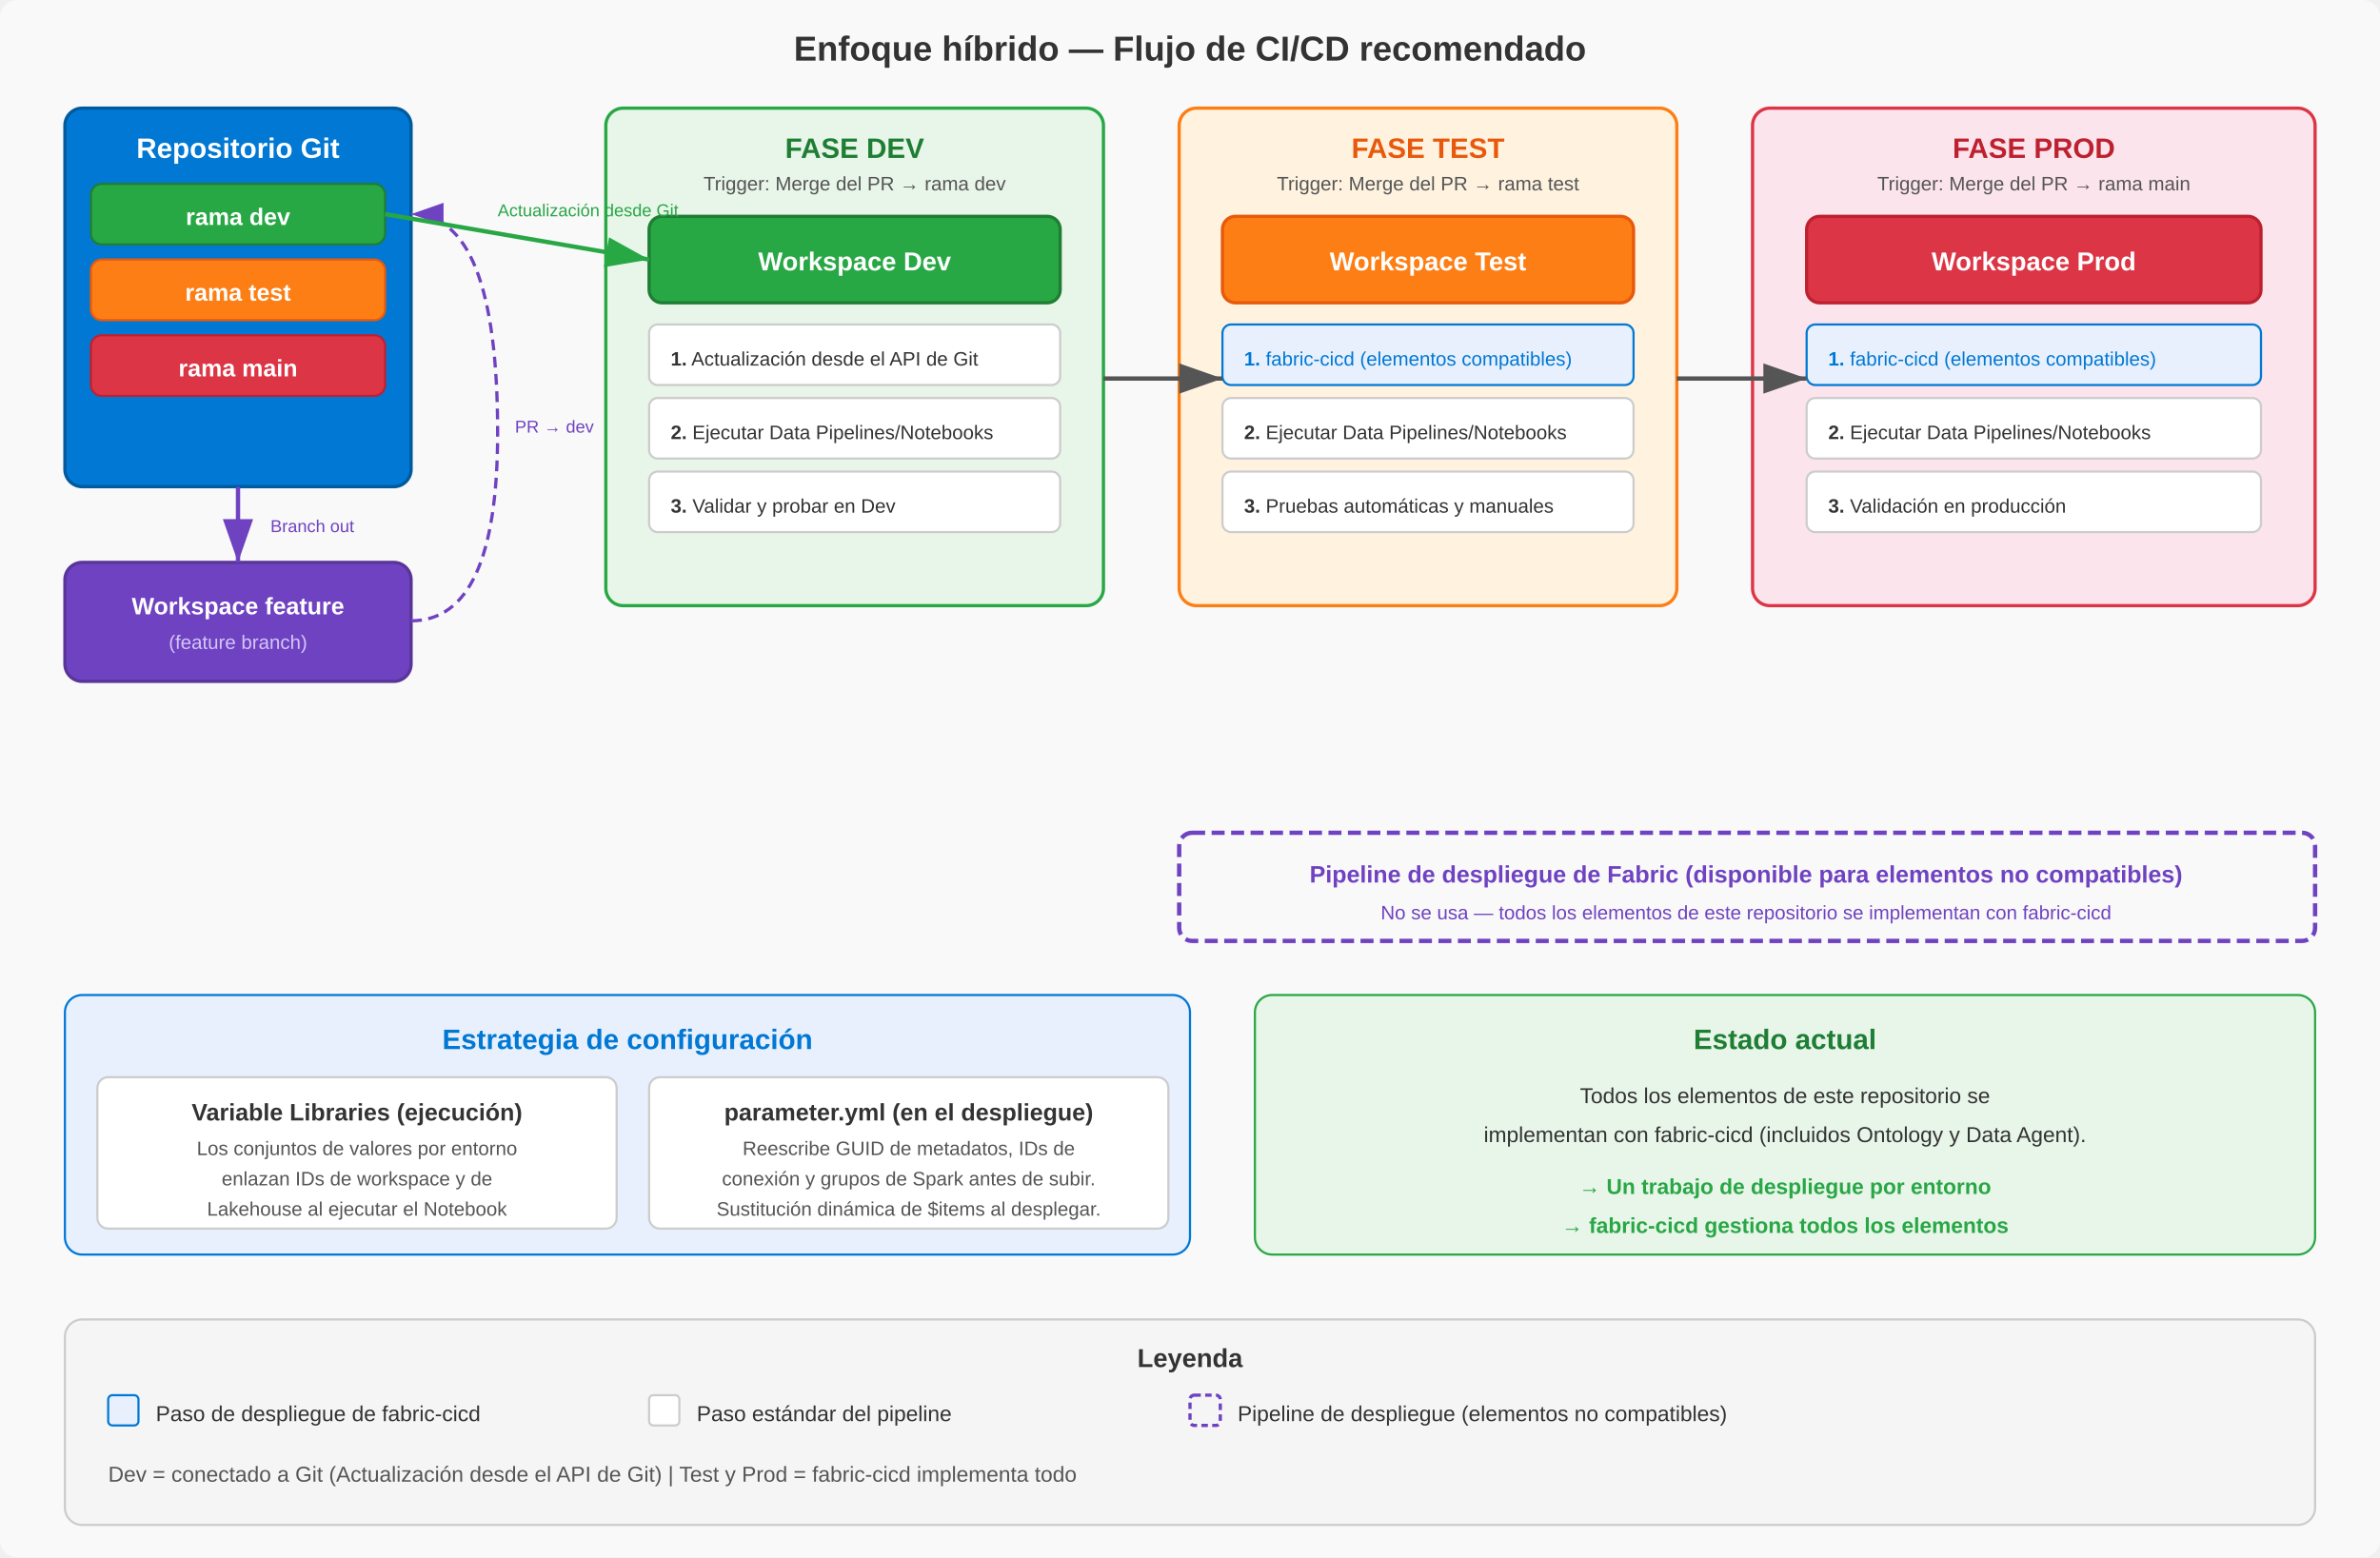
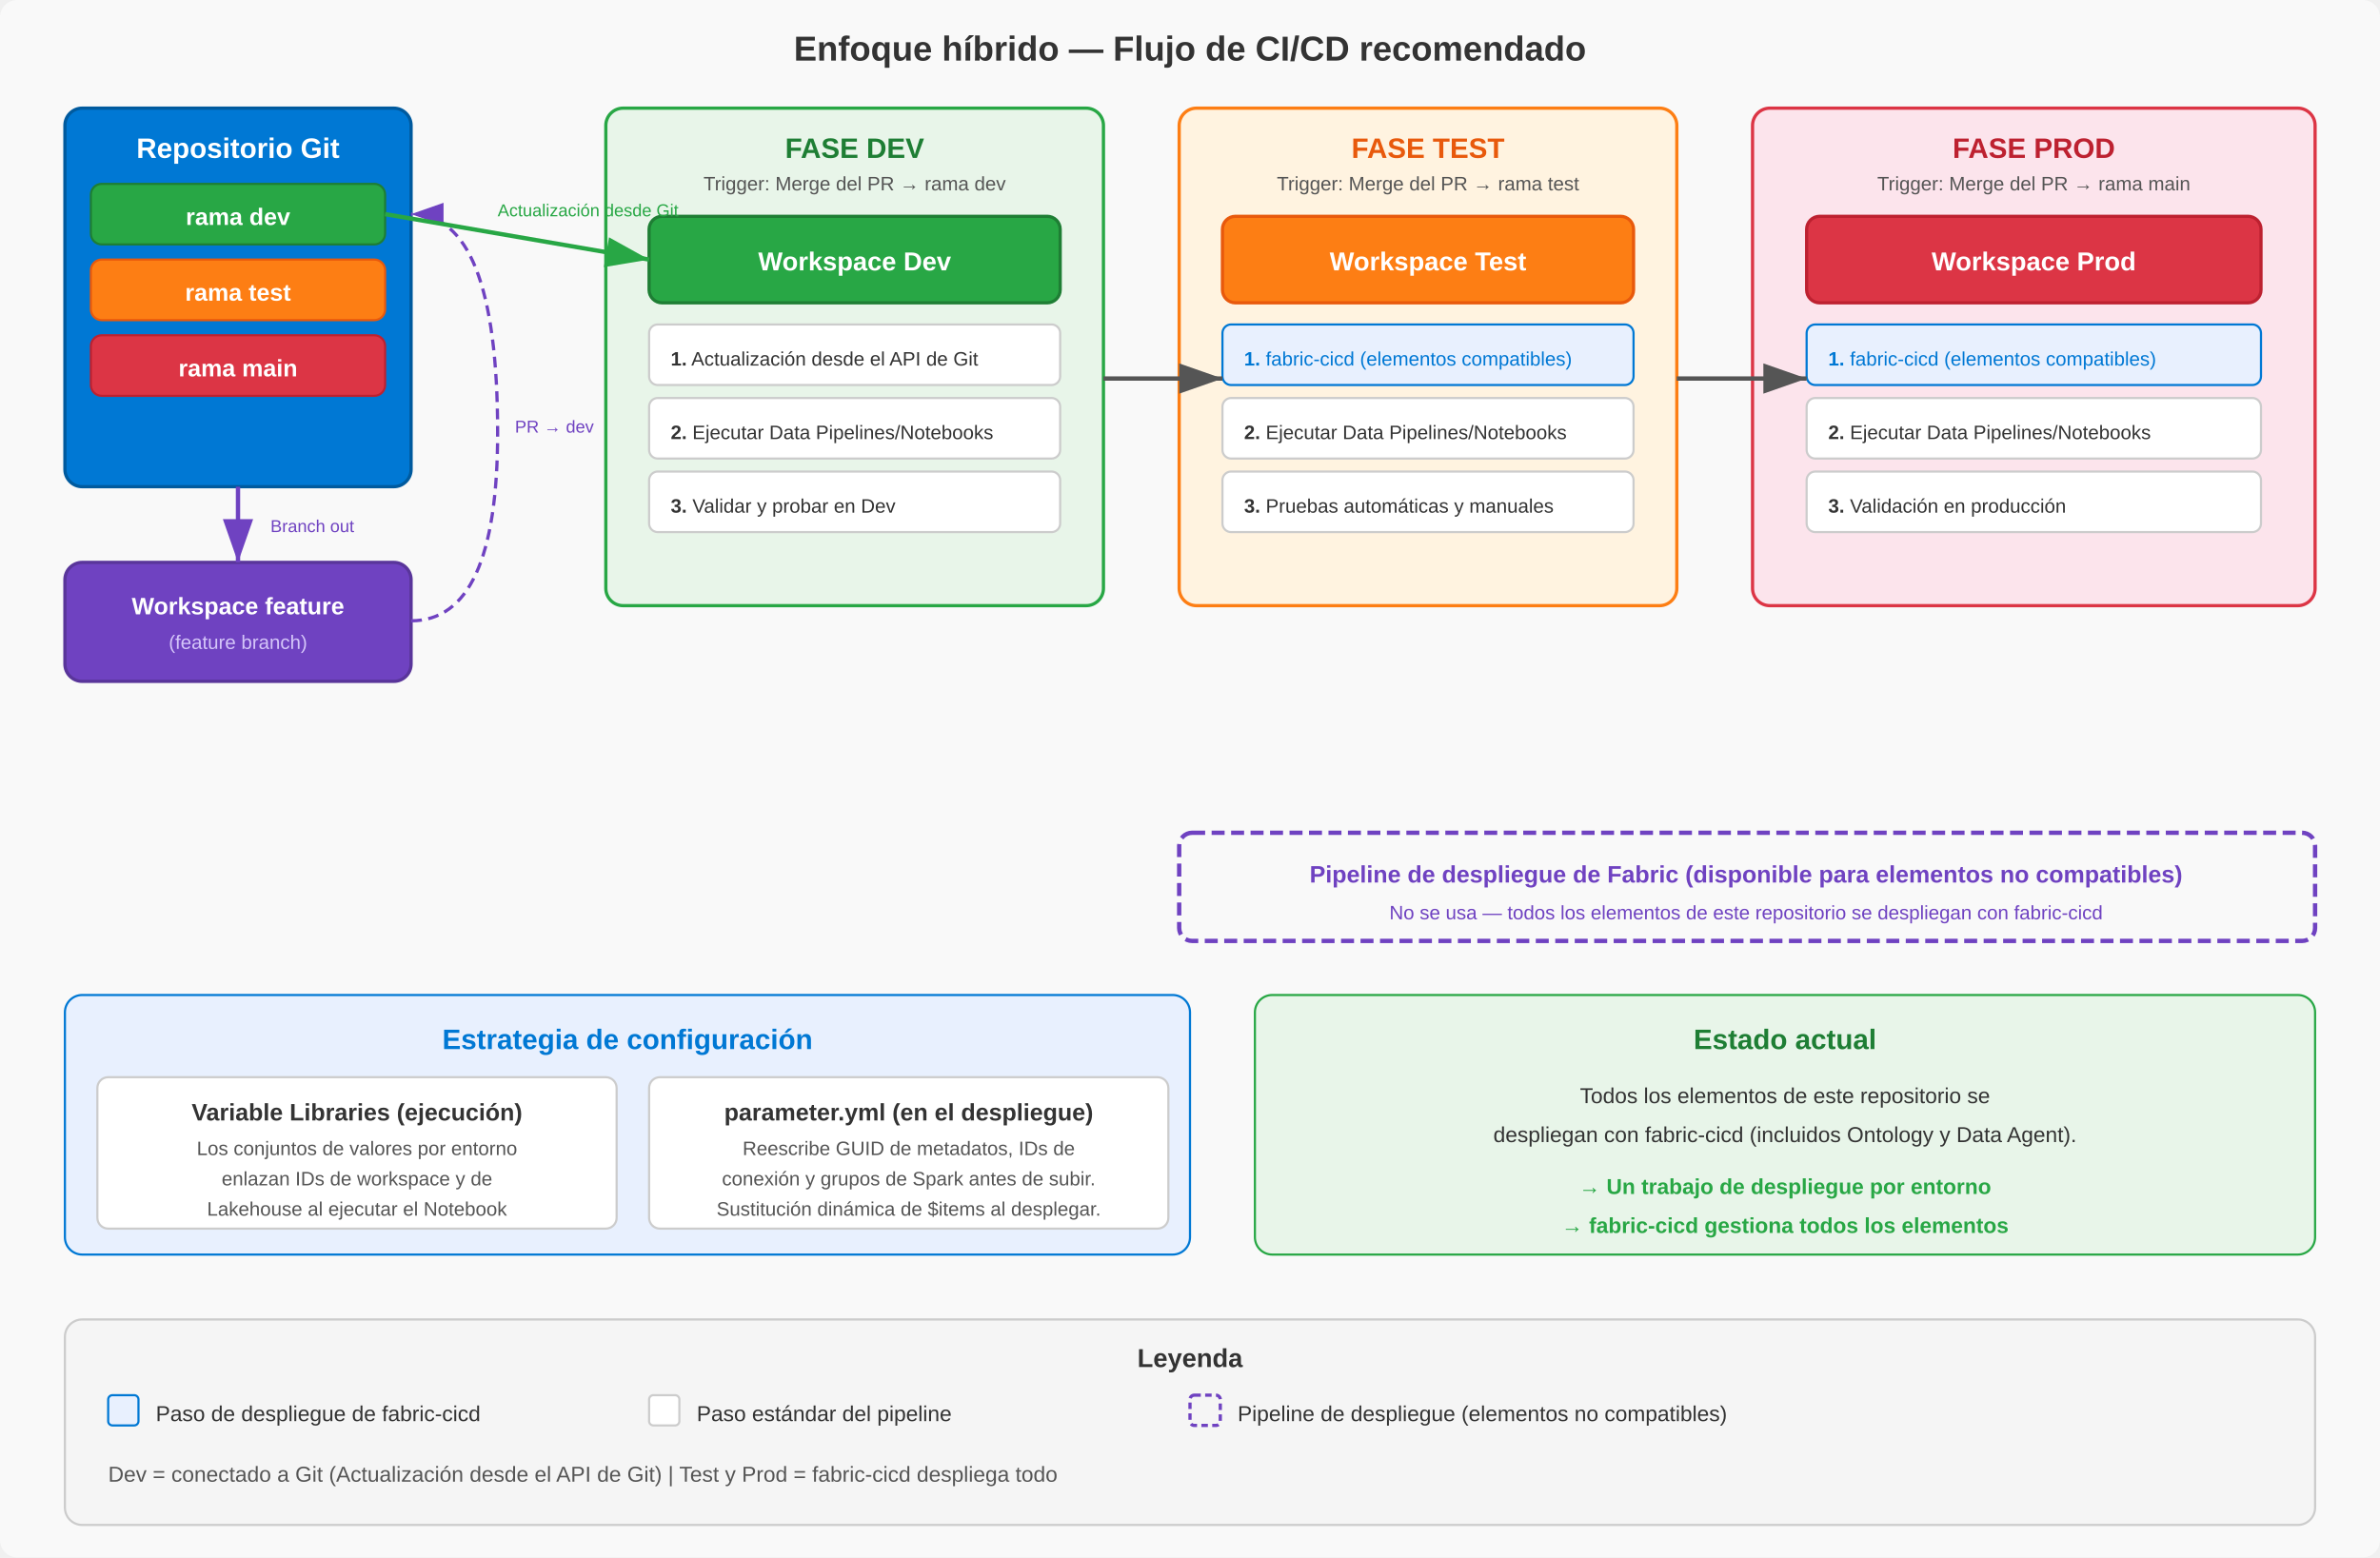
<svg xmlns="http://www.w3.org/2000/svg" viewBox="0 0 1100 720" font-family="Segoe UI, Arial, sans-serif">
  <rect width="1100" height="720" fill="#f9f9f9" rx="8" />
  <text x="550" y="28" text-anchor="middle" font-size="16" font-weight="bold" fill="#333">Enfoque híbrido — Flujo de CI/CD recomendado</text>
  <rect x="30" y="50" width="160" height="175" rx="8" fill="#0078d4" stroke="#005a9e" stroke-width="1.5" />
  <text x="110" y="73" text-anchor="middle" font-size="13" fill="#fff" font-weight="bold">Repositorio Git</text>
  <rect x="42" y="85" width="136" height="28" rx="5" fill="#28a745" stroke="#1e7e34" stroke-width="1" />
  <text x="110" y="104" text-anchor="middle" font-size="11" fill="#fff" font-weight="bold">rama dev</text>
  <rect x="42" y="120" width="136" height="28" rx="5" fill="#fd7e14" stroke="#e8590c" stroke-width="1" />
  <text x="110" y="139" text-anchor="middle" font-size="11" fill="#fff" font-weight="bold">rama test</text>
  <rect x="42" y="155" width="136" height="28" rx="5" fill="#dc3545" stroke="#bd2130" stroke-width="1" />
  <text x="110" y="174" text-anchor="middle" font-size="11" fill="#fff" font-weight="bold">rama main</text>
  <rect x="30" y="260" width="160" height="55" rx="8" fill="#6f42c1" stroke="#59359a" stroke-width="1.5" />
  <text x="110" y="284" text-anchor="middle" font-size="11" fill="#fff" font-weight="bold">Workspace feature</text>
  <text x="110" y="300" text-anchor="middle" font-size="9" fill="#d4c5f9">(feature branch)</text>
  <line x1="110" y1="225" x2="110" y2="260" stroke="#6f42c1" stroke-width="2" marker-end="url(#arrowPurple)" />
  <text x="125" y="246" font-size="8" fill="#6f42c1">Branch out</text>
  <path d="M 190 287 Q 230 287 230 200 Q 230 99 190 99" fill="none" stroke="#6f42c1" stroke-width="1.5" stroke-dasharray="5,3" marker-end="url(#arrowPurple)" />
  <text x="238" y="200" font-size="8" fill="#6f42c1">PR → dev</text>
  <rect x="280" y="50" width="230" height="230" rx="8" fill="#e8f5e9" stroke="#28a745" stroke-width="1.5" />
  <text x="395" y="73" text-anchor="middle" font-size="13" font-weight="bold" fill="#1e7e34">FASE DEV</text>
  <text x="395" y="88" text-anchor="middle" font-size="9" fill="#555">Trigger: Merge del PR → rama dev</text>
  <rect x="300" y="100" width="190" height="40" rx="6" fill="#28a745" stroke="#1e7e34" stroke-width="1.5" />
  <text x="395" y="125" text-anchor="middle" font-size="12" fill="#fff" font-weight="bold">Workspace Dev</text>
  <line x1="178" y1="99" x2="300" y2="120" stroke="#28a745" stroke-width="2" marker-end="url(#arrowGreen)" />
  <text x="230" y="100" font-size="8" fill="#28a745">Actualización desde Git</text>
  <rect x="300" y="150" width="190" height="28" rx="4" fill="#fff" stroke="#ccc" stroke-width="1" />
  <text x="310" y="169" font-size="9" fill="#333">
    <tspan font-weight="bold">1.</tspan> Actualización desde el API de Git</text>
  <rect x="300" y="184" width="190" height="28" rx="4" fill="#fff" stroke="#ccc" stroke-width="1" />
  <text x="310" y="203" font-size="9" fill="#333">
    <tspan font-weight="bold">2.</tspan> Ejecutar Data Pipelines/Notebooks</text>
  <rect x="300" y="218" width="190" height="28" rx="4" fill="#fff" stroke="#ccc" stroke-width="1" />
  <text x="310" y="237" font-size="9" fill="#333">
    <tspan font-weight="bold">3.</tspan> Validar y probar en Dev</text>
  <rect x="545" y="50" width="230" height="230" rx="8" fill="#fff3e0" stroke="#fd7e14" stroke-width="1.5" />
  <text x="660" y="73" text-anchor="middle" font-size="13" font-weight="bold" fill="#e8590c">FASE TEST</text>
  <text x="660" y="88" text-anchor="middle" font-size="9" fill="#555">Trigger: Merge del PR → rama test</text>
  <rect x="565" y="100" width="190" height="40" rx="6" fill="#fd7e14" stroke="#e8590c" stroke-width="1.5" />
  <text x="660" y="125" text-anchor="middle" font-size="12" fill="#fff" font-weight="bold">Workspace Test</text>
  <rect x="565" y="150" width="190" height="28" rx="4" fill="#e8f0fe" stroke="#0078d4" stroke-width="1" />
  <text x="575" y="169" font-size="9" fill="#0078d4">
    <tspan font-weight="bold">1.</tspan> fabric-cicd (elementos compatibles)</text>
  <rect x="565" y="184" width="190" height="28" rx="4" fill="#fff" stroke="#ccc" stroke-width="1" />
  <text x="575" y="203" font-size="9" fill="#333">
    <tspan font-weight="bold">2.</tspan> Ejecutar Data Pipelines/Notebooks</text>
  <rect x="565" y="218" width="190" height="28" rx="4" fill="#fff" stroke="#ccc" stroke-width="1" />
  <text x="575" y="237" font-size="9" fill="#333">
    <tspan font-weight="bold">3.</tspan> Pruebas automáticas y manuales</text>
  <line x1="510" y1="175" x2="565" y2="175" stroke="#555" stroke-width="2" marker-end="url(#arrow)" />
  <rect x="810" y="50" width="260" height="230" rx="8" fill="#fce4ec" stroke="#dc3545" stroke-width="1.5" />
  <text x="940" y="73" text-anchor="middle" font-size="13" font-weight="bold" fill="#bd2130">FASE PROD</text>
  <text x="940" y="88" text-anchor="middle" font-size="9" fill="#555">Trigger: Merge del PR → rama main</text>
  <rect x="835" y="100" width="210" height="40" rx="6" fill="#dc3545" stroke="#bd2130" stroke-width="1.5" />
  <text x="940" y="125" text-anchor="middle" font-size="12" fill="#fff" font-weight="bold">Workspace Prod</text>
  <rect x="835" y="150" width="210" height="28" rx="4" fill="#e8f0fe" stroke="#0078d4" stroke-width="1" />
  <text x="845" y="169" font-size="9" fill="#0078d4">
    <tspan font-weight="bold">1.</tspan> fabric-cicd (elementos compatibles)</text>
  <rect x="835" y="184" width="210" height="28" rx="4" fill="#fff" stroke="#ccc" stroke-width="1" />
  <text x="845" y="203" font-size="9" fill="#333">
    <tspan font-weight="bold">2.</tspan> Ejecutar Data Pipelines/Notebooks</text>
  <rect x="835" y="218" width="210" height="28" rx="4" fill="#fff" stroke="#ccc" stroke-width="1" />
  <text x="845" y="237" font-size="9" fill="#333">
    <tspan font-weight="bold">3.</tspan> Validación en producción</text>
  <line x1="775" y1="175" x2="835" y2="175" stroke="#555" stroke-width="2" marker-end="url(#arrow)" />
  <rect x="545" y="385" width="525" height="50" rx="6" fill="none" stroke="#6f42c1" stroke-width="2" stroke-dasharray="6,3" />
  <text x="807" y="408" text-anchor="middle" font-size="11" fill="#6f42c1" font-weight="bold">Pipeline de despliegue de Fabric (disponible para elementos no compatibles)</text>
-   <text x="807" y="425" text-anchor="middle" font-size="9" fill="#6f42c1">No se usa — todos los elementos de este repositorio se implementan con fabric-cicd</text>
+   <text x="807" y="425" text-anchor="middle" font-size="9" fill="#6f42c1">No se usa — todos los elementos de este repositorio se despliegan con fabric-cicd</text>
  <rect x="30" y="460" width="520" height="120" rx="8" fill="#e8f0fe" stroke="#0078d4" stroke-width="1" />
  <text x="290" y="485" text-anchor="middle" font-size="13" font-weight="bold" fill="#0078d4">Estrategia de configuración</text>
  <rect x="45" y="498" width="240" height="70" rx="5" fill="#fff" stroke="#ccc" stroke-width="1" />
  <text x="165" y="518" text-anchor="middle" font-size="11" font-weight="bold" fill="#333">Variable Libraries (ejecución)</text>
  <text x="165" y="534" text-anchor="middle" font-size="9" fill="#555">Los conjuntos de valores por entorno</text>
  <text x="165" y="548" text-anchor="middle" font-size="9" fill="#555">enlazan IDs de workspace y de</text>
  <text x="165" y="562" text-anchor="middle" font-size="9" fill="#555">Lakehouse al ejecutar el Notebook</text>
  <rect x="300" y="498" width="240" height="70" rx="5" fill="#fff" stroke="#ccc" stroke-width="1" />
  <text x="420" y="518" text-anchor="middle" font-size="11" font-weight="bold" fill="#333">parameter.yml (en el despliegue)</text>
  <text x="420" y="534" text-anchor="middle" font-size="9" fill="#555">Reescribe GUID de metadatos, IDs de</text>
  <text x="420" y="548" text-anchor="middle" font-size="9" fill="#555">conexión y grupos de Spark antes de subir.</text>
  <text x="420" y="562" text-anchor="middle" font-size="9" fill="#555">Sustitución dinámica de $items al desplegar.</text>
  <rect x="580" y="460" width="490" height="120" rx="8" fill="#e8f5e9" stroke="#28a745" stroke-width="1" />
  <text x="825" y="485" text-anchor="middle" font-size="13" font-weight="bold" fill="#1e7e34">Estado actual</text>
  <text x="825" y="510" text-anchor="middle" font-size="10" fill="#333">Todos los elementos de este repositorio se</text>
-   <text x="825" y="528" text-anchor="middle" font-size="10" fill="#333">implementan con fabric-cicd (incluidos Ontology y Data Agent).</text>
+   <text x="825" y="528" text-anchor="middle" font-size="10" fill="#333">despliegan con fabric-cicd (incluidos Ontology y Data Agent).</text>
  <text x="825" y="552" text-anchor="middle" font-size="10" fill="#28a745" font-weight="bold">→ Un trabajo de despliegue por entorno</text>
  <text x="825" y="570" text-anchor="middle" font-size="10" fill="#28a745" font-weight="bold">→ fabric-cicd gestiona todos los elementos</text>
  <rect x="30" y="610" width="1040" height="95" rx="8" fill="#f5f5f5" stroke="#ccc" stroke-width="1" />
  <text x="550" y="632" text-anchor="middle" font-size="12" font-weight="bold" fill="#333">Leyenda</text>
  <rect x="50" y="645" width="14" height="14" rx="2" fill="#e8f0fe" stroke="#0078d4" stroke-width="1" />
  <text x="72" y="657" font-size="10" fill="#333">Paso de despliegue de fabric-cicd</text>
  <rect x="300" y="645" width="14" height="14" rx="2" fill="#fff" stroke="#ccc" stroke-width="1" />
  <text x="322" y="657" font-size="10" fill="#333">Paso estándar del pipeline</text>
  <rect x="550" y="645" width="14" height="14" rx="2" fill="none" stroke="#6f42c1" stroke-width="1.5" stroke-dasharray="3,2" />
  <text x="572" y="657" font-size="10" fill="#333">Pipeline de despliegue (elementos no compatibles)</text>
-   <text x="50" y="685" font-size="10" fill="#555">Dev = conectado a Git (Actualización desde el API de Git) | Test y Prod = fabric-cicd implementa todo</text>
+   <text x="50" y="685" font-size="10" fill="#555">Dev = conectado a Git (Actualización desde el API de Git) | Test y Prod = fabric-cicd despliega todo</text>
  <defs>
    <marker id="arrow" markerWidth="10" markerHeight="7" refX="10" refY="3.5" orient="auto">
      <polygon points="0 0, 10 3.5, 0 7" fill="#555" />
    </marker>
    <marker id="arrowGreen" markerWidth="10" markerHeight="7" refX="10" refY="3.5" orient="auto">
      <polygon points="0 0, 10 3.5, 0 7" fill="#28a745" />
    </marker>
    <marker id="arrowPurple" markerWidth="10" markerHeight="7" refX="10" refY="3.5" orient="auto">
      <polygon points="0 0, 10 3.5, 0 7" fill="#6f42c1" />
    </marker>
  </defs>
</svg>
